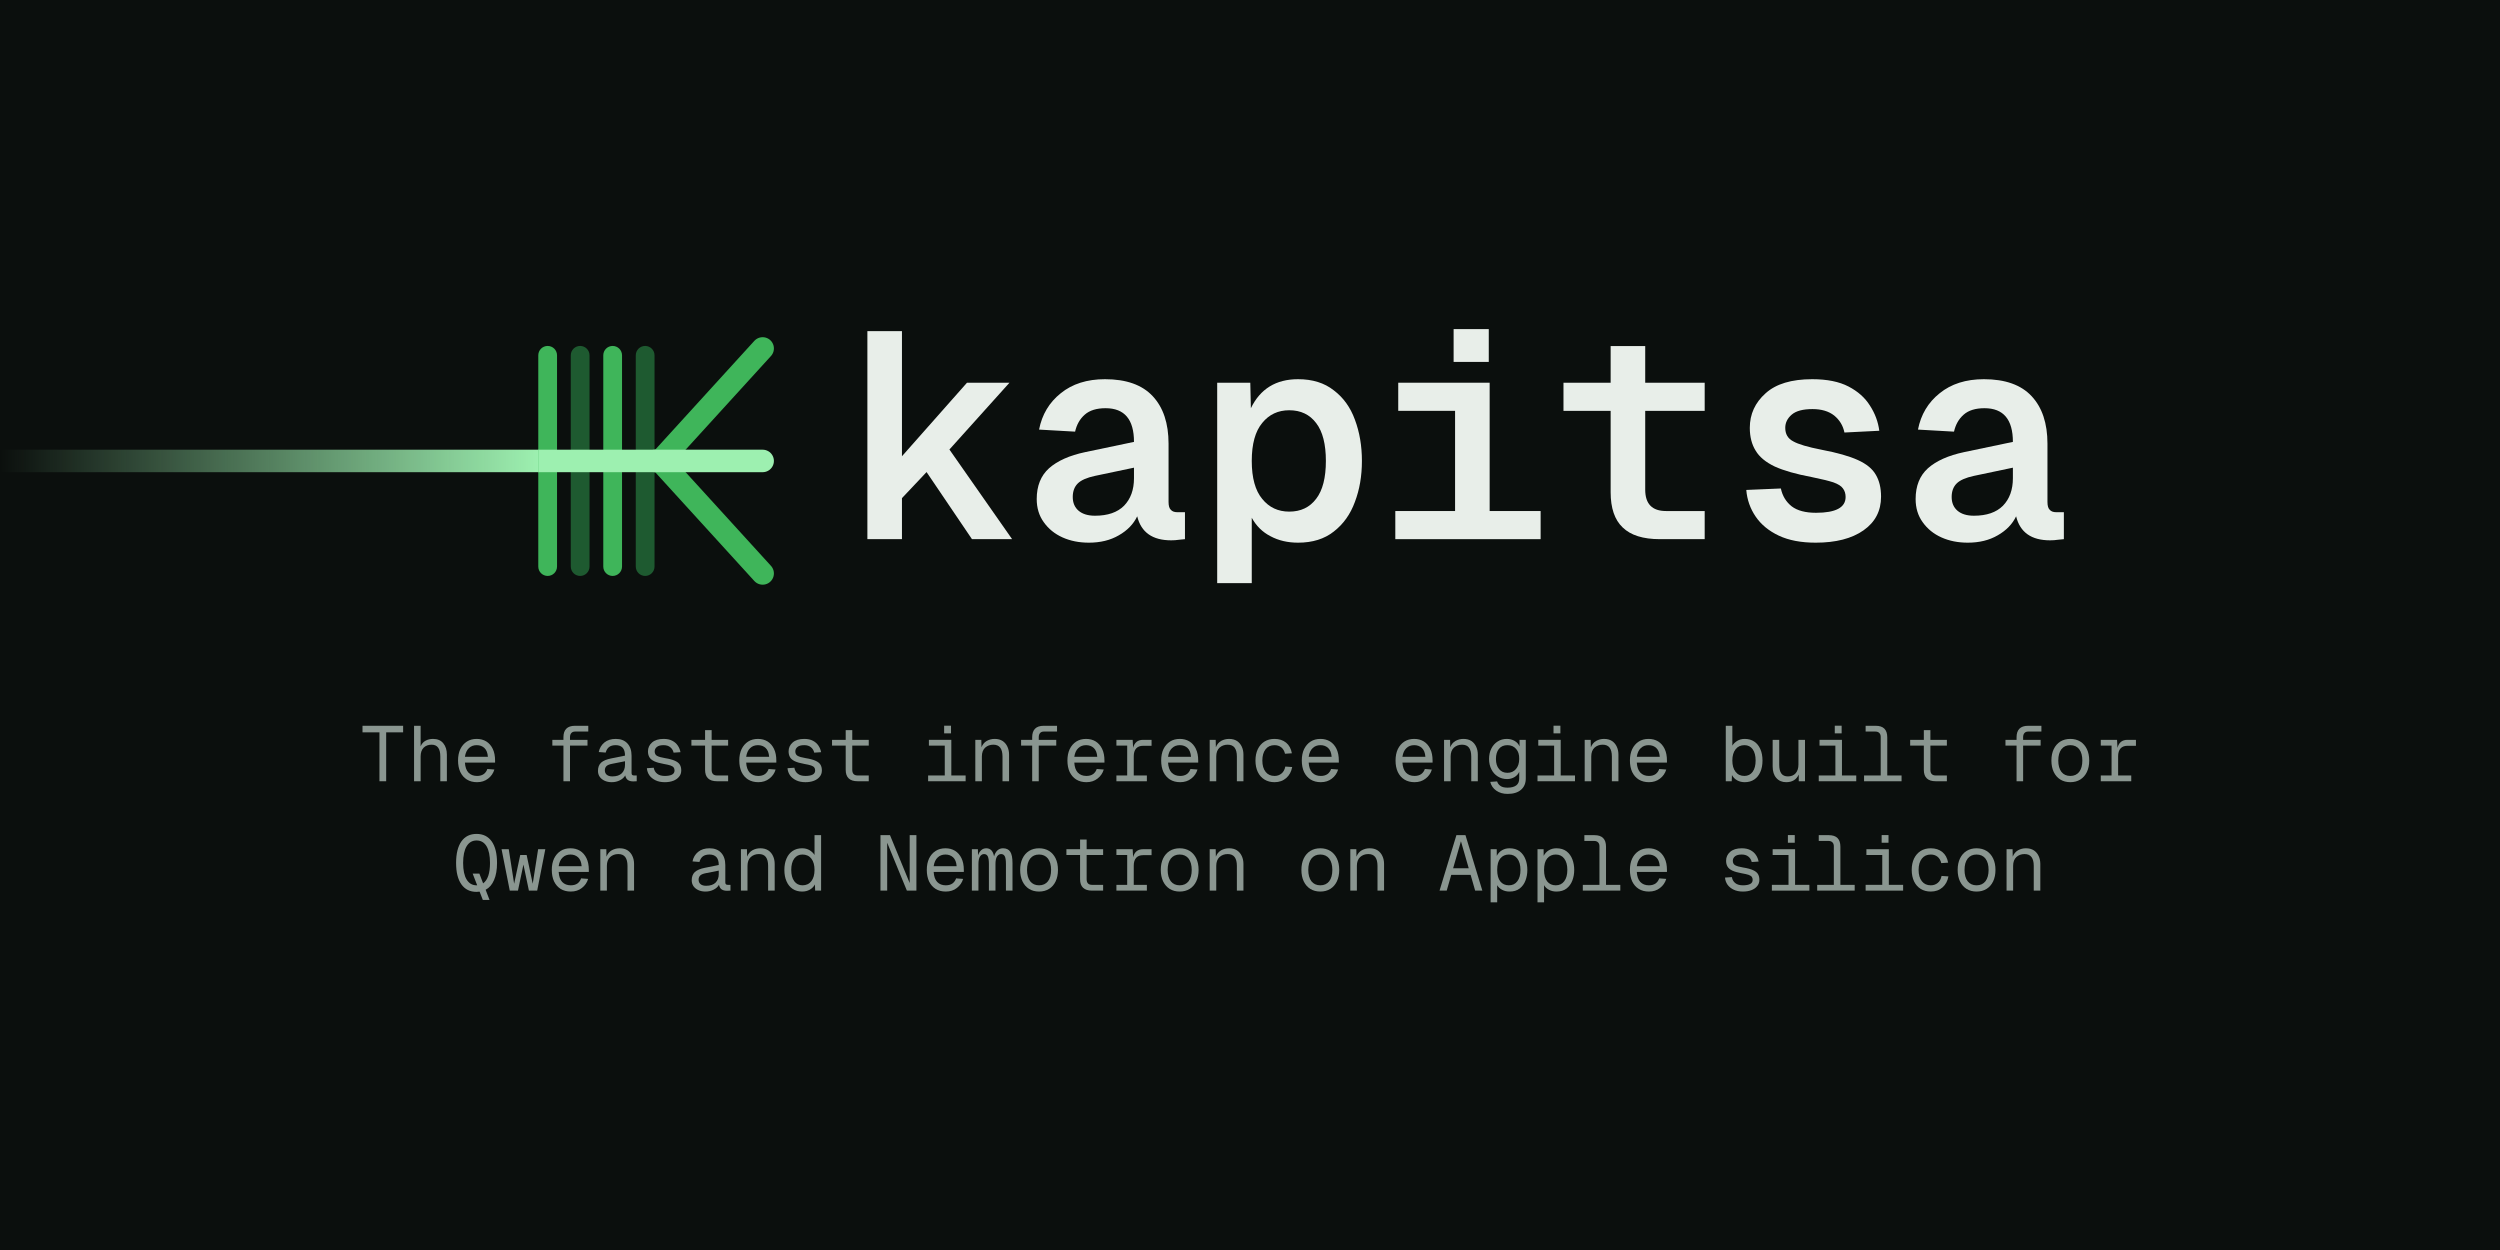
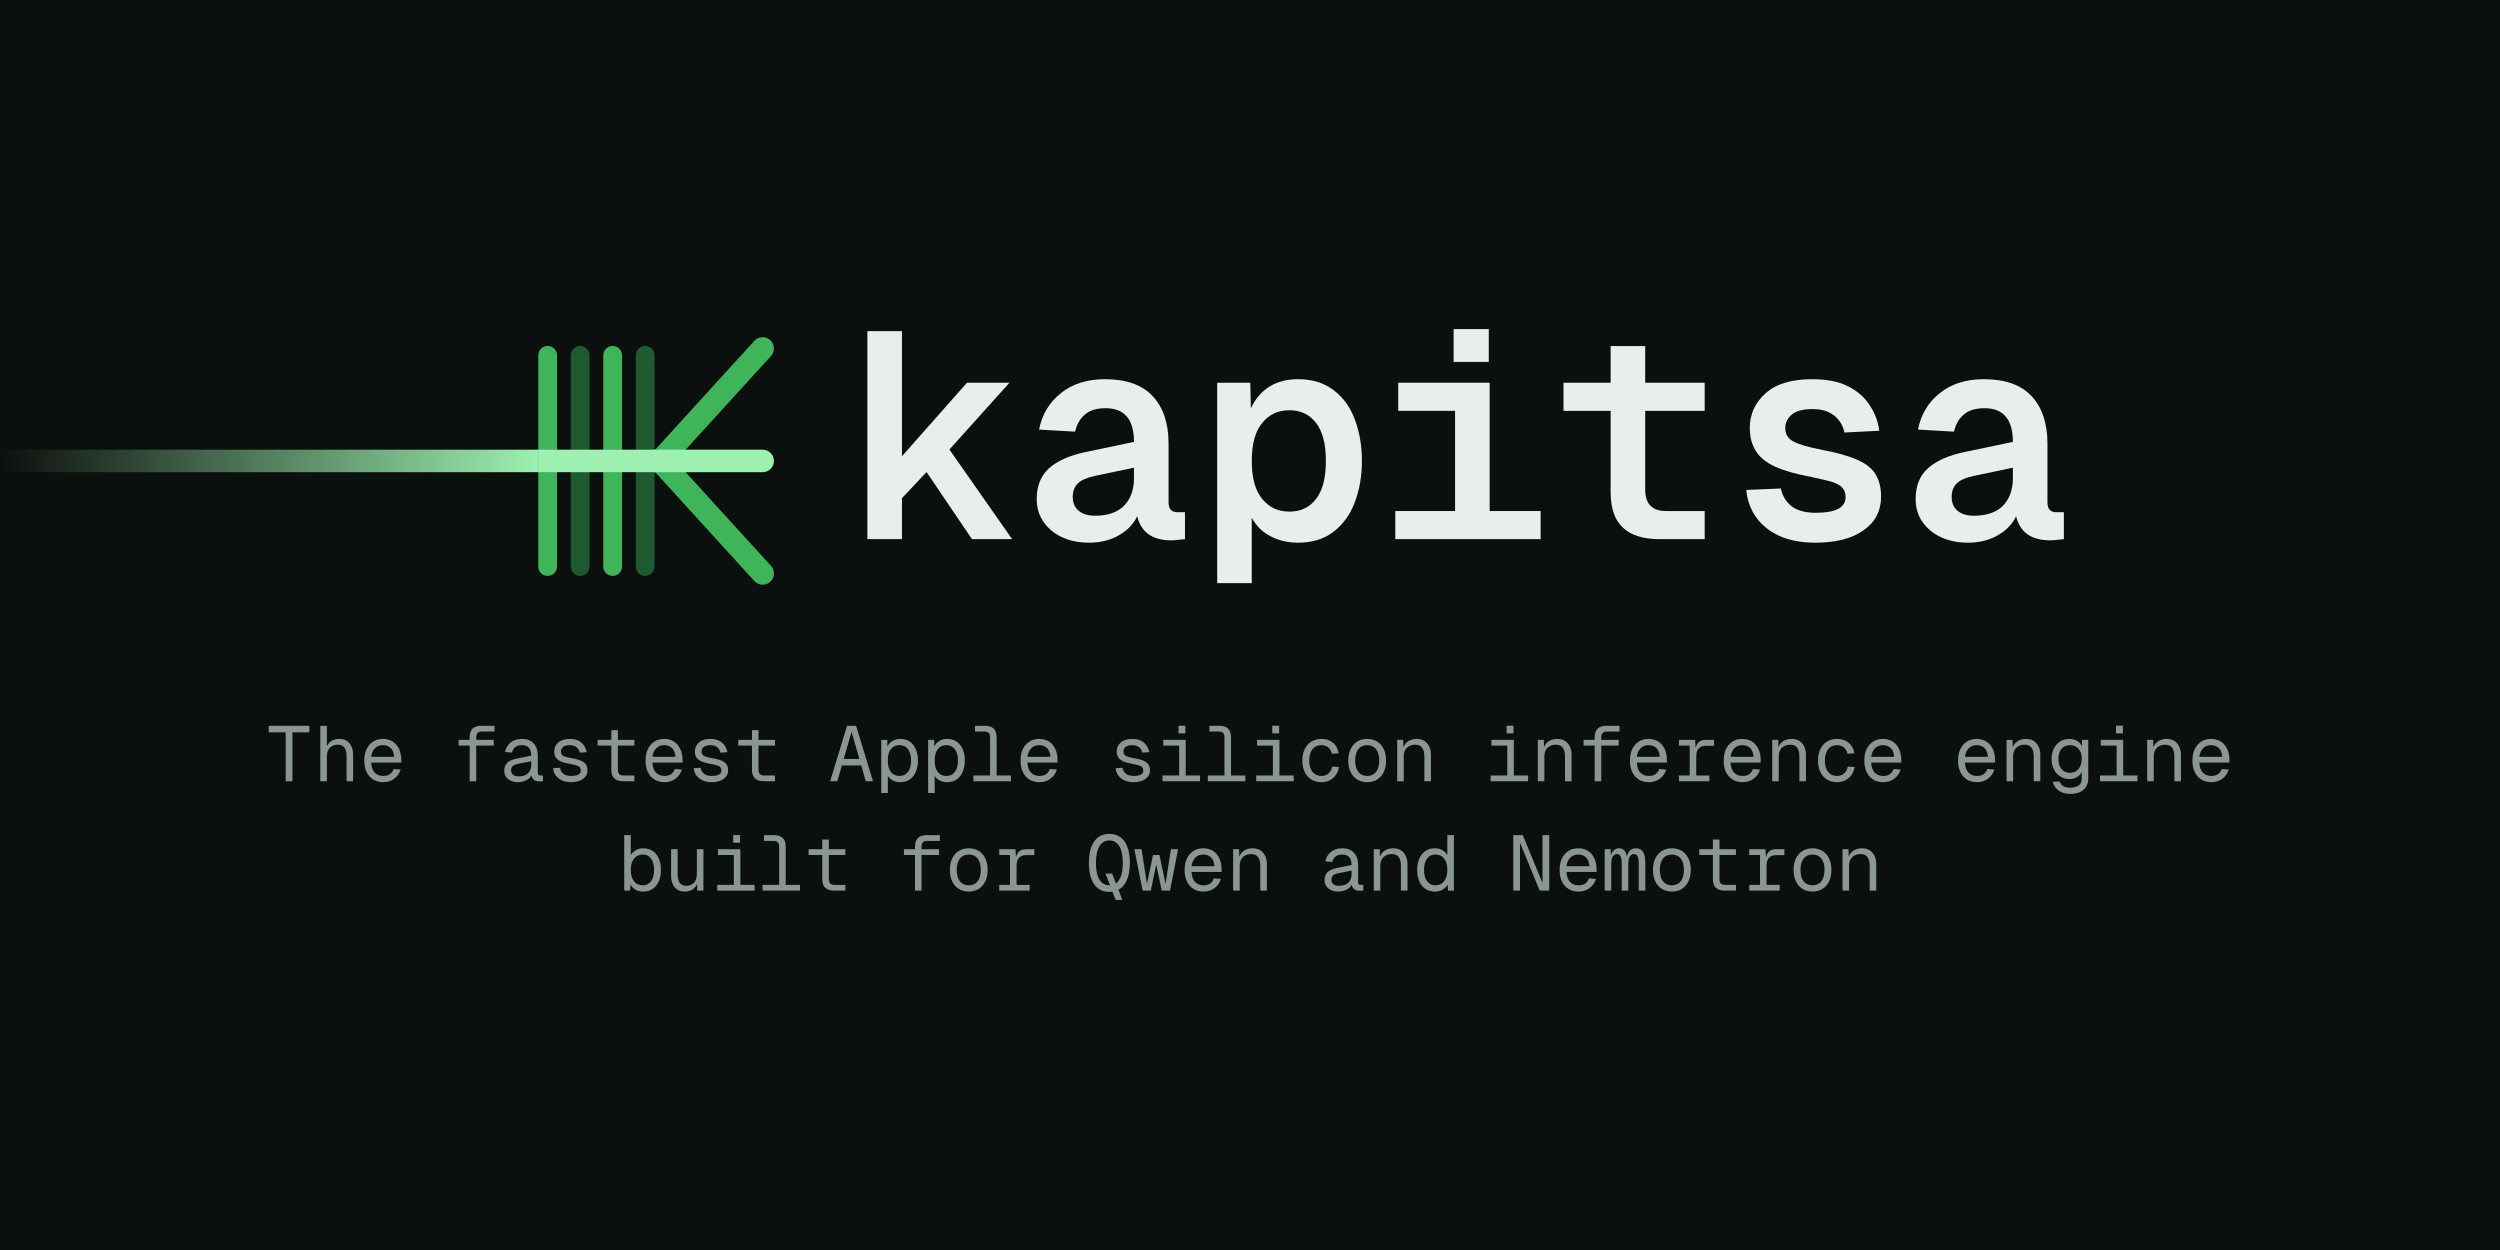
- <svg xmlns="http://www.w3.org/2000/svg" width="1280" height="640" viewBox="0 0 1280 640" role="img" aria-label="Kapitsa: The fastest inference engine built for Qwen and Nemotron on Apple silicon">
+ <svg xmlns="http://www.w3.org/2000/svg" width="1280" height="640" viewBox="0 0 1280 640" role="img" aria-label="Kapitsa: The fastest Apple silicon inference engine built for Qwen and Nemotron">
  <defs>
    <linearGradient id="sb" x1="0" x2="275.6" y1="0" y2="0" gradientUnits="userSpaceOnUse">
      <stop offset="0" stop-color="#9DF0B0" stop-opacity="0" />
      <stop offset="1" stop-color="#9DF0B0" />
    </linearGradient>
    <path id="gs0" d="m70 0v710h118v-427l222 251h145l-205-228 214-306h-137l-155 229-84-89v-140z" />
    <path id="gs1" d="m226-12q-50 0-90 18-40 18-64 52-24 33-24 79 0 67 42 105 43 38 123 55l167 35q0 115-97 115-46 0-71-22-25-22-33-58l-123 7q15 77 74 124 59 48 151 48 109 0 163-58 54-58 54-162v-199q0-20 8-27 7-8 22-8h26v-92q-6-1-20-2-13-2-27-2-96 0-116 82-19-40-63-65-43-25-102-25zm21 92q65 0 99 34 34 35 34 94v36l-133-28q-42-9-59-26-17-17-17-46 0-30 20-47 20-17 56-17z" />
    <path id="gs2" d="m64-150v684h113l2-87q48 99 161 99 74 0 122-38 49-37 72-100 24-64 24-141 0-77-24-140-23-63-72-101-48-38-122-38-53 0-94 22-41 21-64 63v-223zm246 244q59 0 92 44 33 43 33 129 0 86-33 129-33 44-92 44-57 0-92-43-36-43-36-130 0-87 36-130 35-43 92-43z" />
    <path id="gs3" d="m72 0v96h204v342h-194v96h312v-438h174v-96zm199 605v112h120v-112z" />
    <path id="gs4" d="m375 0q-86 0-127 40-41 39-41 120v278h-161v96h161v125h118v-125h203v-96h-203v-269q0-73 71-73h132v-96z" />
    <path id="gs5" d="m307-12q-75 0-126 24-51 24-79 65-28 41-32 91l118 5q8-38 37-61 29-22 83-22 101 0 101 54 0 17-9 29-8 12-33 21-25 8-74 18-80 15-126 36-46 22-65 54-20 32-20 78 0 70 54 118 53 48 159 48 76 0 124-25 48-25 73-65 26-40 32-86l-119-6q-7 35-35 58-28 22-74 22-49 0-71-19-22-19-22-45 0-32 27-46 26-15 98-29 79-15 123-35 44-20 61-50 18-30 18-75 0-73-60-115-60-42-163-42z" />
    <path id="gr6" d="m257 0v626h-217v84h520v-84h-217v-626z" />
    <path id="gr7" d="m100 0v710h84v-263q21 49 63 72 42 23 96 23 86 0 131-56 46-56 46-145v-341h-84v317q0 151-111 151-64 0-103-39-38-39-38-113v-316z" />
    <path id="gr8" d="m306-12q-75 0-130 34-54 34-84 96-29 63-29 147 0 84 29 146 30 62 84 97 53 34 126 34 69 0 122-32 53-33 83-95 30-62 30-151v-25h-386q5-85 45-128 41-43 110-43 52 0 86 24 33 25 46 65l90-7q-21-71-80-116-58-46-142-46zm-155 325h294q-6 77-45 113-39 36-98 36-61 0-100-38-40-37-51-111z" />
    <path id="gr9" d="m212 0v456h-142v74h142v34q0 71 36 108 37 38 112 38h170v-74h-170q-31 0-48-20-16-19-16-52v-34h224v-74h-224v-456z" />
    <path id="gra" d="m230-12q-50 0-90 18-40 18-63 50-23 33-23 76 0 68 40 106 41 37 128 54l178 36q0 68-30 101-31 33-88 33-55 0-86-24-31-25-43-71l-89 7q15 75 72 122 56 46 146 46 96 0 149-58 53-57 53-158v-220q0-18 8-25 8-7 24-7h34v-74q-16-2-44-2-42 0-68 17-25 17-34 55l-1 5q-21-39-69-63-47-24-104-24zm8 74q81 0 122 41 40 41 40 107v46l-162-32q-54-10-75-30-21-21-21-54 0-37 26-58 25-20 70-20z" />
    <path id="grb" d="m310-12q-69 0-119 24-50 24-79 64-28 41-32 91l88 6q8-49 44-77 35-28 98-28 59 0 92 17 32 17 32 53 0 23-11 38-11 15-41 26-30 10-88 20-77 14-120 34-44 21-62 52-18 31-18 74 0 69 52 114 52 46 149 46 66 0 111-24 44-23 70-62 26-38 34-84l-88-6q-9 42-42 69-32 27-86 27-58 0-86-23-28-23-28-57 0-40 30-57 30-17 102-29 82-13 127-34 45-20 63-50 18-30 18-74 0-47-28-80-27-34-74-52-48-18-108-18z" />
    <path id="grc" d="m378 0q-153 0-153 146v310h-175v74h175v124h84v-124h211v-74h-211v-310q0-72 69-72h142v-74z" />
-     <path id="grd" d="m80 0v74h213v382h-203v74h287v-456h183v-74zm205 613v98h88v-98z" />
-     <path id="gre" d="m84 0v530h77l2-95q21 54 67 81 47 26 102 26 61 0 102-27 40-27 61-73 21-45 21-101v-341h-84v317q0 74-29 113-29 38-89 38-61 0-104-38-42-39-42-113v-317z" />
-     <path id="grf" d="m90 0v74h138v382h-138v74h208l6-103q25 103 127 103h109v-76h-108q-58 0-89-34-31-35-31-100v-246h168v-74z" />
-     <path id="gr10" d="m314-12q-74 0-129 34-55 34-85 96-30 63-30 147 0 84 30 146 30 62 85 97 55 34 129 34 89 0 148-48 58-47 74-136l-88-6q-12 53-48 82-35 28-86 28-73 0-114-52-42-53-42-145 0-92 42-145 41-52 114-52 51 0 88 30 38 30 50 90l88-6q-16-88-76-141-61-53-150-53z" />
-     <path id="gr11" d="m297-162q-85 0-145 42-60 42-77 112l88 6q12-37 43-58 30-22 91-22 72 0 111 29 38 29 38 87v86q-19-42-61-67-42-25-94-25-67 0-119 33-53 33-82 91-30 58-30 133 0 76 29 133 29 58 81 91 51 33 117 33 56 0 101-26 44-26 62-70v84h80v-494q0-93-62-146-61-52-171-52zm-2 270q68 0 109 48 41 47 42 129 2 82-40 129-42 48-111 48-70 0-109-48-38-47-38-129 0-82 40-129 39-48 107-48z" />
-     <path id="gr12" d="m333-12q-55 0-98 24-43 24-66 67l-3-79h-76v710h84v-254q19 33 61 60 42 26 98 26 70 0 121-34 51-34 78-96 28-62 28-147 0-85-28-147-27-62-78-96-51-34-121-34zm-5 80q67 0 106 53 38 53 38 144 0 92-38 145-39 52-104 52-73 0-114-52-42-53-42-145 0-91 41-144 41-53 113-53z" />
-     <path id="gr13" d="m263-12q-79 0-126 54-47 53-47 147v341h84v-318q0-77 28-114 27-36 84-36 62 0 98 40 36 41 36 112v316h84v-530h-80v86q-44-98-161-98z" />
-     <path id="gr14" d="m60 0v74h213v494q0 32-18 50-18 18-50 18h-125v74h129q148 0 148-148v-488h183v-74z" />
-     <path id="gr15" d="m300-12q-73 0-128 34-54 34-84 96-30 63-30 147 0 85 30 147 30 62 84 96 55 34 128 34 73 0 128-34 54-34 84-96 30-62 30-147 0-84-30-147-30-62-84-96-55-34-128-34zm0 80q73 0 114 52 40 53 40 145 0 92-40 145-41 52-114 52-73 0-114-52-40-53-40-145 0-92 40-145 41-52 114-52z" />
-     <path id="gr16" d="m300-16q-126 0-194 96-68 96-68 274 0 179 68 276 68 96 194 96 126 0 194-96 68-97 68-276 0-131-38-218-37-88-108-125l50-130h-86l-41 106q-19-3-39-3zm0 84q4 0 8 0l-58 150h86l48-125q88 63 88 261 0 140-44 214-45 74-128 74-82 0-127-74-45-74-45-214 0-139 45-212 45-74 127-74z" />
-     <path id="gr17" d="m125 0l-105 530h92l69-442 78 368h82l78-368 69 442h92l-104-530h-106l-70 334-70-334z" />
-     <path id="gr18" d="m267-12q-70 0-121 34-51 34-78 96-28 62-28 147 0 85 28 147 27 62 78 96 51 34 121 34 56 0 98-26 42-27 61-60v254h84v-710h-76l-3 79q-23-43-66-67-43-24-98-24zm5 80q72 0 113 53 41 53 41 144 0 92-41 145-41 52-115 52-65 0-104-52-38-53-38-145 0-91 38-144 39-53 106-53z" />
-     <path id="gr19" d="m70 0v710h122l252-613v613h86v-710h-122l-252 613v-613z" />
-     <path id="gr1a" d="m40 0v530h77l2-78q14 42 41 66 26 24 64 24 79 0 99-99l1-6q13 49 42 77 30 28 72 28 64 0 93-44 29-44 29-146v-352h-84v340q0 71-15 100-15 28-47 28-31 0-52-31-20-31-20-99v-338h-84v340q0 68-14 98-15 30-48 30-31 0-52-31-20-31-20-99v-338z" />
-     <path id="gr1b" d="m26 0l216 710h116l216-710h-92l-58 202h-248l-58-202zm274 632l-100-346h200z" />
-     <path id="gr1c" d="m80-150v680h78l1-85q24 47 67 72 42 25 96 25 79 0 130-39 50-39 74-102 24-63 24-136 0-73-24-136-24-63-74-102-51-39-130-39-52 0-94 22-43 22-64 60v-220zm234 218q69 0 108 52 40 52 40 145 0 93-40 145-39 52-108 52-69 0-110-50-40-49-40-147 0-97 40-147 40-50 110-50z" />
+     <path id="grd" d="m26 0l216 710h116l216-710h-92l-58 202h-248l-58-202zm274 632l-100-346h200z" />
+     <path id="gre" d="m80-150v680h78l1-85q24 47 67 72 42 25 96 25 79 0 130-39 50-39 74-102 24-63 24-136 0-73-24-136-24-63-74-102-51-39-130-39-52 0-94 22-43 22-64 60v-220zm234 218q69 0 108 52 40 52 40 145 0 93-40 145-39 52-108 52-69 0-110-50-40-49-40-147 0-97 40-147 40-50 110-50z" />
+     <path id="grf" d="m60 0v74h213v494q0 32-18 50-18 18-50 18h-125v74h129q148 0 148-148v-488h183v-74z" />
+     <path id="gr10" d="m80 0v74h213v382h-203v74h287v-456h183v-74zm205 613v98h88v-98z" />
+     <path id="gr11" d="m314-12q-74 0-129 34-55 34-85 96-30 63-30 147 0 84 30 146 30 62 85 97 55 34 129 34 89 0 148-48 58-47 74-136l-88-6q-12 53-48 82-35 28-86 28-73 0-114-52-42-53-42-145 0-92 42-145 41-52 114-52 51 0 88 30 38 30 50 90l88-6q-16-88-76-141-61-53-150-53z" />
+     <path id="gr12" d="m300-12q-73 0-128 34-54 34-84 96-30 63-30 147 0 85 30 147 30 62 84 96 55 34 128 34 73 0 128-34 54-34 84-96 30-62 30-147 0-84-30-147-30-62-84-96-55-34-128-34zm0 80q73 0 114 52 40 53 40 145 0 92-40 145-41 52-114 52-73 0-114-52-40-53-40-145 0-92 40-145 41-52 114-52z" />
+     <path id="gr13" d="m84 0v530h77l2-95q21 54 67 81 47 26 102 26 61 0 102-27 40-27 61-73 21-45 21-101v-341h-84v317q0 74-29 113-29 38-89 38-61 0-104-38-42-39-42-113v-317z" />
+     <path id="gr14" d="m90 0v74h138v382h-138v74h208l6-103q25 103 127 103h109v-76h-108q-58 0-89-34-31-35-31-100v-246h168v-74z" />
+     <path id="gr15" d="m297-162q-85 0-145 42-60 42-77 112l88 6q12-37 43-58 30-22 91-22 72 0 111 29 38 29 38 87v86q-19-42-61-67-42-25-94-25-67 0-119 33-53 33-82 91-30 58-30 133 0 76 29 133 29 58 81 91 51 33 117 33 56 0 101-26 44-26 62-70v84h80v-494q0-93-62-146-61-52-171-52zm-2 270q68 0 109 48 41 47 42 129 2 82-40 129-42 48-111 48-70 0-109-48-38-47-38-129 0-82 40-129 39-48 107-48z" />
+     <path id="gr16" d="m333-12q-55 0-98 24-43 24-66 67l-3-79h-76v710h84v-254q19 33 61 60 42 26 98 26 70 0 121-34 51-34 78-96 28-62 28-147 0-85-28-147-27-62-78-96-51-34-121-34zm-5 80q67 0 106 53 38 53 38 144 0 92-38 145-39 52-104 52-73 0-114-52-42-53-42-145 0-91 41-144 41-53 113-53z" />
+     <path id="gr17" d="m263-12q-79 0-126 54-47 53-47 147v341h84v-318q0-77 28-114 27-36 84-36 62 0 98 40 36 41 36 112v316h84v-530h-80v86q-44-98-161-98z" />
+     <path id="gr18" d="m300-16q-126 0-194 96-68 96-68 274 0 179 68 276 68 96 194 96 126 0 194-96 68-97 68-276 0-131-38-218-37-88-108-125l50-130h-86l-41 106q-19-3-39-3zm0 84q4 0 8 0l-58 150h86l48-125q88 63 88 261 0 140-44 214-45 74-128 74-82 0-127-74-45-74-45-214 0-139 45-212 45-74 127-74z" />
+     <path id="gr19" d="m125 0l-105 530h92l69-442 78 368h82l78-368 69 442h92l-104-530h-106l-70 334-70-334z" />
+     <path id="gr1a" d="m267-12q-70 0-121 34-51 34-78 96-28 62-28 147 0 85 28 147 27 62 78 96 51 34 121 34 56 0 98-26 42-27 61-60v254h84v-710h-76l-3 79q-23-43-66-67-43-24-98-24zm5 80q72 0 113 53 41 53 41 144 0 92-41 145-41 52-115 52-65 0-104-52-38-53-38-145 0-91 38-144 39-53 106-53z" />
+     <path id="gr1b" d="m70 0v710h122l252-613v613h86v-710h-122l-252 613v-613z" />
+     <path id="gr1c" d="m40 0v530h77l2-78q14 42 41 66 26 24 64 24 79 0 99-99l1-6q13 49 42 77 30 28 72 28 64 0 93-44 29-44 29-146v-352h-84v340q0 71-15 100-15 28-47 28-31 0-52-31-20-31-20-99v-338h-84v340q0 68-14 98-15 30-48 30-31 0-52-31-20-31-20-99v-338z" />
  </defs>
  <rect width="1280" height="640" fill="#0B0F0D" />
  <path d="M0 236H276.6" stroke="url(#sb)" stroke-width="11.52" />
  <g transform="translate(216.4 172) scale(1.28)" fill="none">
    <rect x="46.25" y="4" width="7.5" height="92" rx="3.75" fill="#3FB55A" />
    <rect x="59.25" y="4" width="7.5" height="92" rx="3.75" fill="#1E5A30" />
    <rect x="72.25" y="4" width="7.5" height="92" rx="3.75" fill="#3FB55A" />
    <rect x="85.25" y="4" width="7.5" height="92" rx="3.75" fill="#1E5A30" />
    <path d="M46.25 50H95" stroke="#9DF0B0" stroke-width="9" />
    <path d="M95 50L136 5M95 50L136 95" stroke="#3FB55A" stroke-width="9" stroke-linecap="round" />
    <path d="M93 50H136" stroke="#9DF0B0" stroke-width="9" stroke-linecap="round" />
  </g>
  <g transform="translate(433.6 276.05) scale(0.15 -0.15)" fill="#E8EEE9">
    <use href="#gs0" />
    <use href="#gs1" x="600" />
    <use href="#gs2" x="1200" />
    <use href="#gs3" x="1800" />
    <use href="#gs4" x="2400" />
    <use href="#gs5" x="3000" />
    <use href="#gs1" x="3600" />
  </g>
-   <g transform="translate(184 400) scale(0.04 -0.04)" fill="#8A9690">
+   <g transform="translate(136 400) scale(0.04 -0.04)" fill="#8A9690">
    <use href="#gr6" />
    <use href="#gr7" x="600" />
    <use href="#gr8" x="1200" />
    <use href="#gr9" x="2400" />
    <use href="#gra" x="3000" />
    <use href="#grb" x="3600" />
    <use href="#grc" x="4200" />
    <use href="#gr8" x="4800" />
    <use href="#grb" x="5400" />
    <use href="#grc" x="6000" />
    <use href="#grd" x="7200" />
    <use href="#gre" x="7800" />
-     <use href="#gr9" x="8400" />
-     <use href="#gr8" x="9000" />
-     <use href="#grf" x="9600" />
-     <use href="#gr8" x="10200" />
-     <use href="#gre" x="10800" />
+     <use href="#gre" x="8400" />
+     <use href="#grf" x="9000" />
+     <use href="#gr8" x="9600" />
+     <use href="#grb" x="10800" />
    <use href="#gr10" x="11400" />
-     <use href="#gr8" x="12000" />
-     <use href="#gr8" x="13200" />
-     <use href="#gre" x="13800" />
-     <use href="#gr11" x="14400" />
-     <use href="#grd" x="15000" />
-     <use href="#gre" x="15600" />
-     <use href="#gr8" x="16200" />
-     <use href="#gr12" x="17400" />
-     <use href="#gr13" x="18000" />
-     <use href="#grd" x="18600" />
-     <use href="#gr14" x="19200" />
-     <use href="#grc" x="19800" />
-     <use href="#gr9" x="21000" />
-     <use href="#gr15" x="21600" />
-     <use href="#grf" x="22200" />
+     <use href="#grf" x="12000" />
+     <use href="#gr10" x="12600" />
+     <use href="#gr11" x="13200" />
+     <use href="#gr12" x="13800" />
+     <use href="#gr13" x="14400" />
+     <use href="#gr10" x="15600" />
+     <use href="#gr13" x="16200" />
+     <use href="#gr9" x="16800" />
+     <use href="#gr8" x="17400" />
+     <use href="#gr14" x="18000" />
+     <use href="#gr8" x="18600" />
+     <use href="#gr13" x="19200" />
+     <use href="#gr11" x="19800" />
+     <use href="#gr8" x="20400" />
+     <use href="#gr8" x="21600" />
+     <use href="#gr13" x="22200" />
+     <use href="#gr15" x="22800" />
+     <use href="#gr10" x="23400" />
+     <use href="#gr13" x="24000" />
+     <use href="#gr8" x="24600" />
  </g>
-   <g transform="translate(232 456) scale(0.04 -0.04)" fill="#8A9690">
+   <g transform="translate(316 456) scale(0.04 -0.04)" fill="#8A9690">
    <use href="#gr16" />
    <use href="#gr17" x="600" />
-     <use href="#gr8" x="1200" />
-     <use href="#gre" x="1800" />
-     <use href="#gra" x="3000" />
-     <use href="#gre" x="3600" />
-     <use href="#gr18" x="4200" />
-     <use href="#gr19" x="5400" />
-     <use href="#gr8" x="6000" />
-     <use href="#gr1a" x="6600" />
-     <use href="#gr15" x="7200" />
-     <use href="#grc" x="7800" />
-     <use href="#grf" x="8400" />
-     <use href="#gr15" x="9000" />
-     <use href="#gre" x="9600" />
-     <use href="#gr15" x="10800" />
-     <use href="#gre" x="11400" />
-     <use href="#gr1b" x="12600" />
-     <use href="#gr1c" x="13200" />
-     <use href="#gr1c" x="13800" />
+     <use href="#gr10" x="1200" />
+     <use href="#grf" x="1800" />
+     <use href="#grc" x="2400" />
+     <use href="#gr9" x="3600" />
+     <use href="#gr12" x="4200" />
+     <use href="#gr14" x="4800" />
+     <use href="#gr18" x="6000" />
+     <use href="#gr19" x="6600" />
+     <use href="#gr8" x="7200" />
+     <use href="#gr13" x="7800" />
+     <use href="#gra" x="9000" />
+     <use href="#gr13" x="9600" />
+     <use href="#gr1a" x="10200" />
+     <use href="#gr1b" x="11400" />
+     <use href="#gr8" x="12000" />
+     <use href="#gr1c" x="12600" />
+     <use href="#gr12" x="13200" />
+     <use href="#grc" x="13800" />
    <use href="#gr14" x="14400" />
-     <use href="#gr8" x="15000" />
-     <use href="#grb" x="16200" />
-     <use href="#grd" x="16800" />
-     <use href="#gr14" x="17400" />
-     <use href="#grd" x="18000" />
-     <use href="#gr10" x="18600" />
-     <use href="#gr15" x="19200" />
-     <use href="#gre" x="19800" />
+     <use href="#gr12" x="15000" />
+     <use href="#gr13" x="15600" />
  </g>
</svg>
